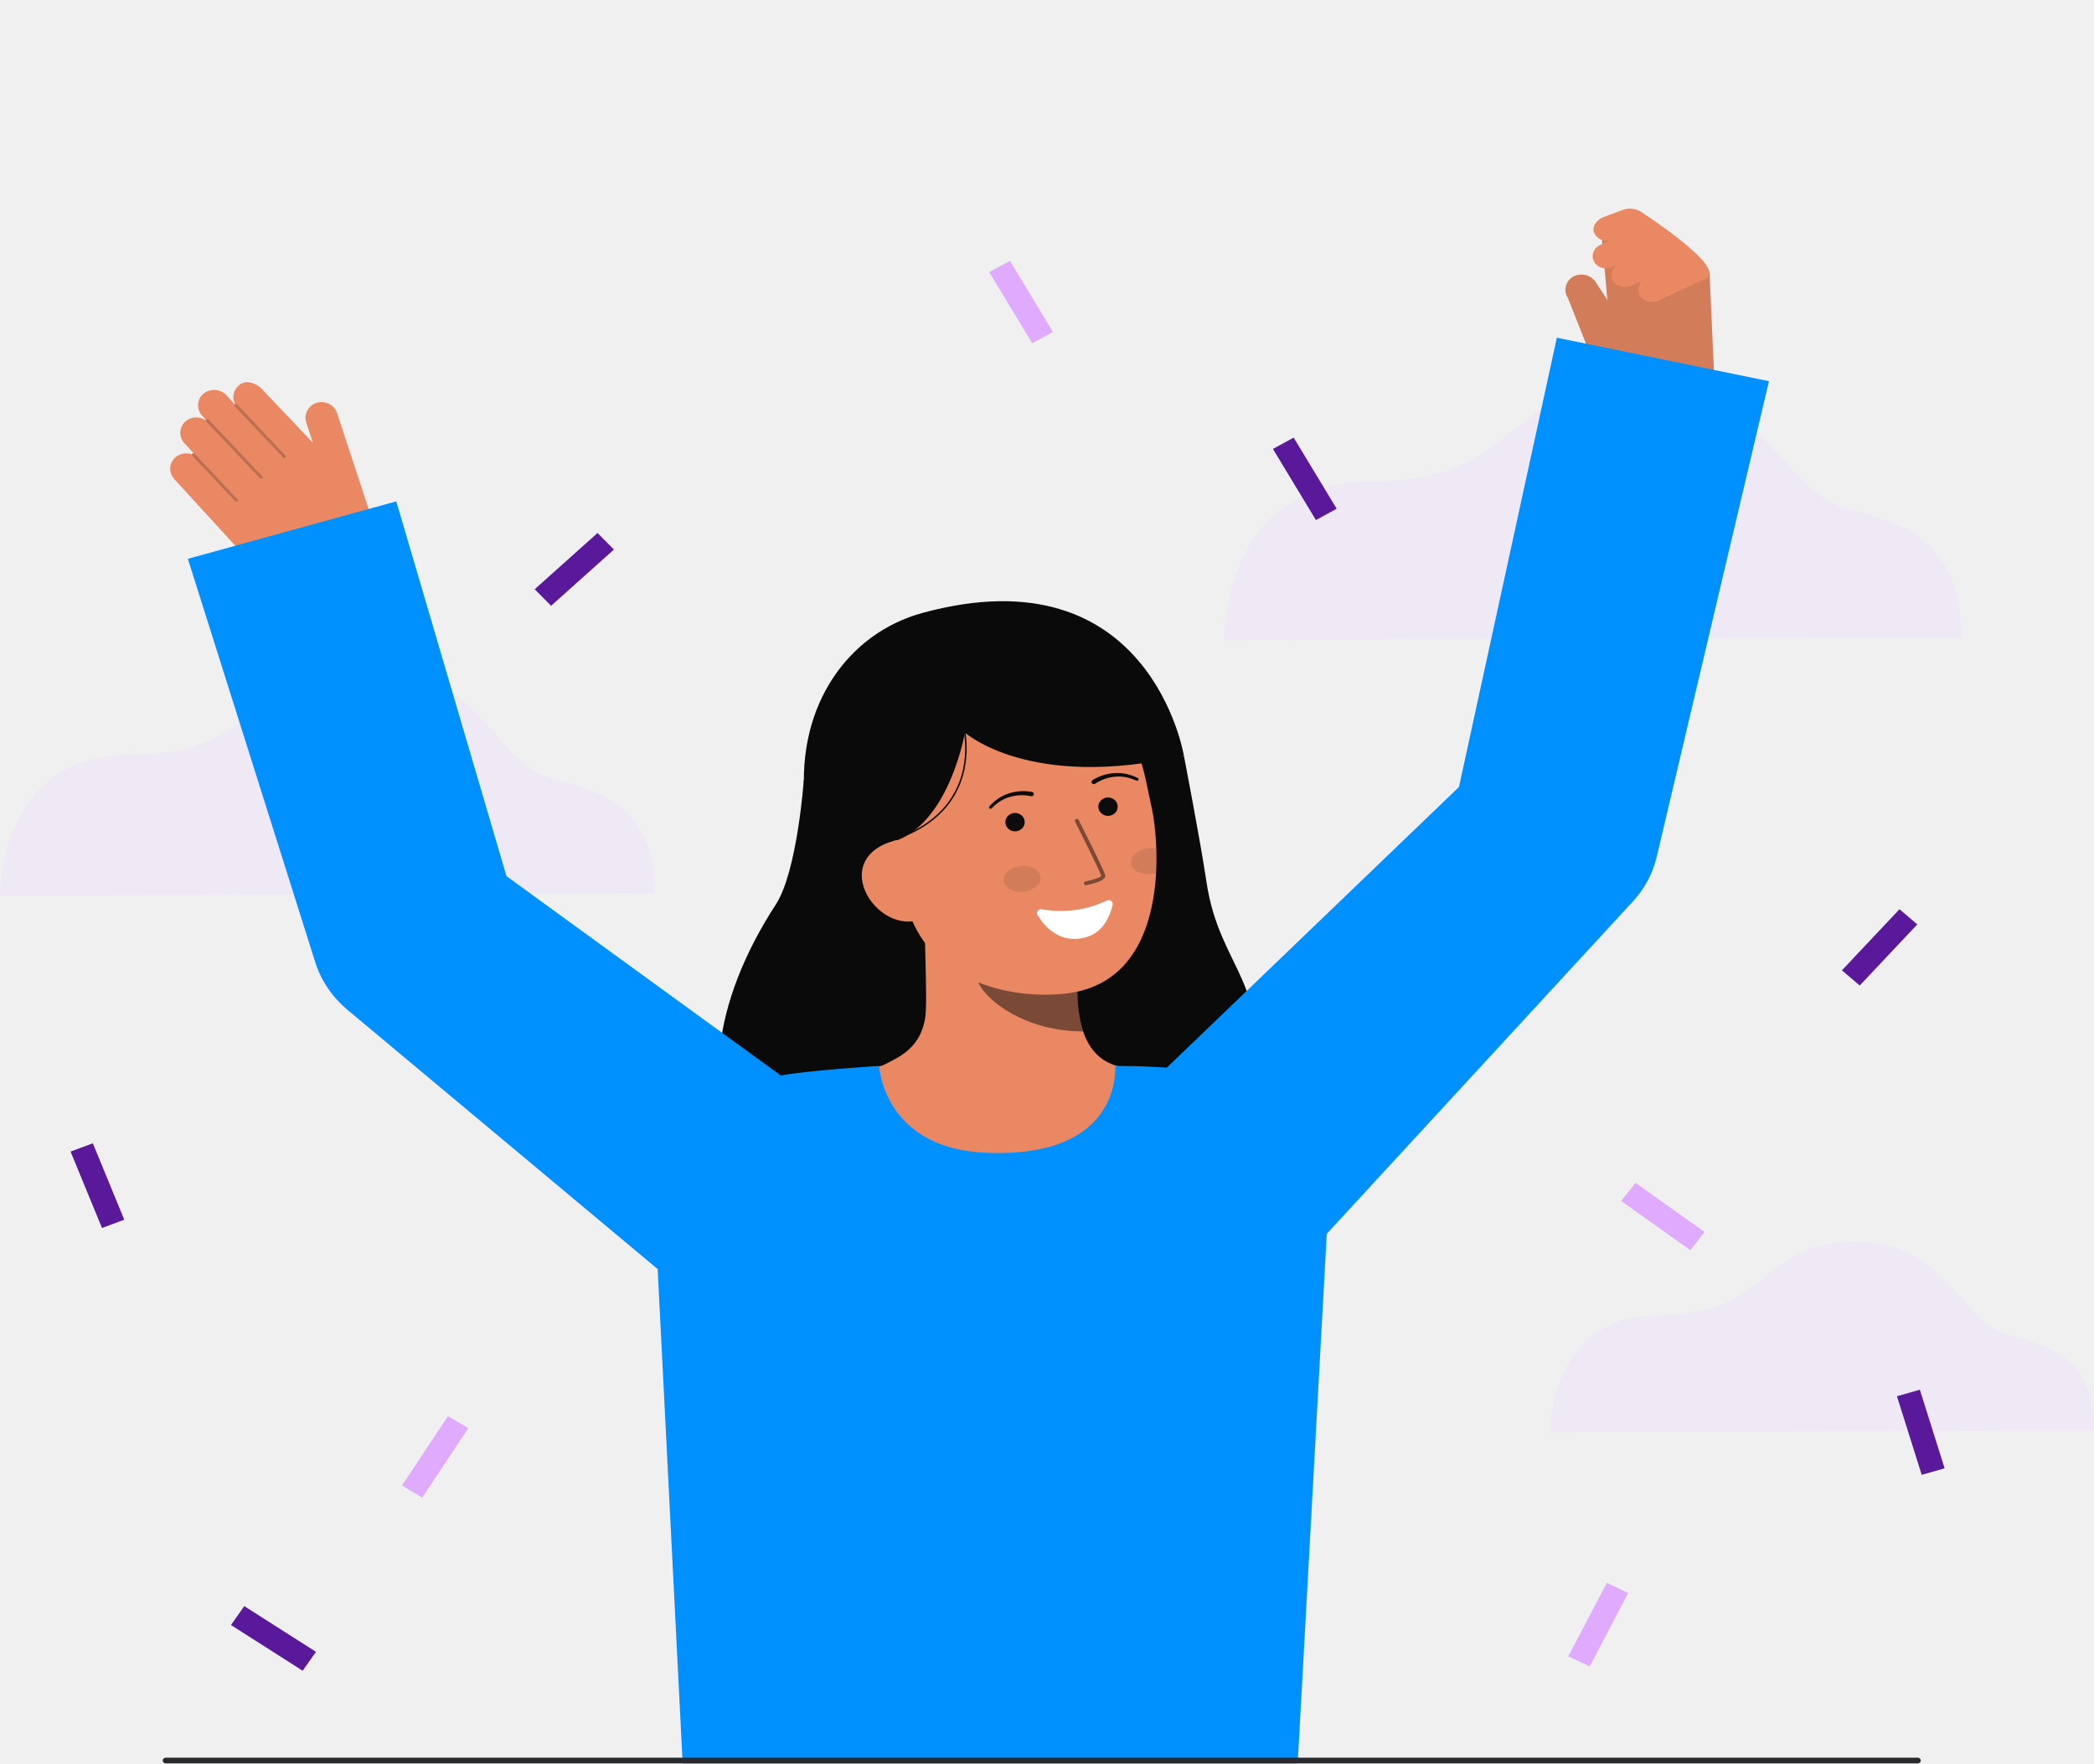
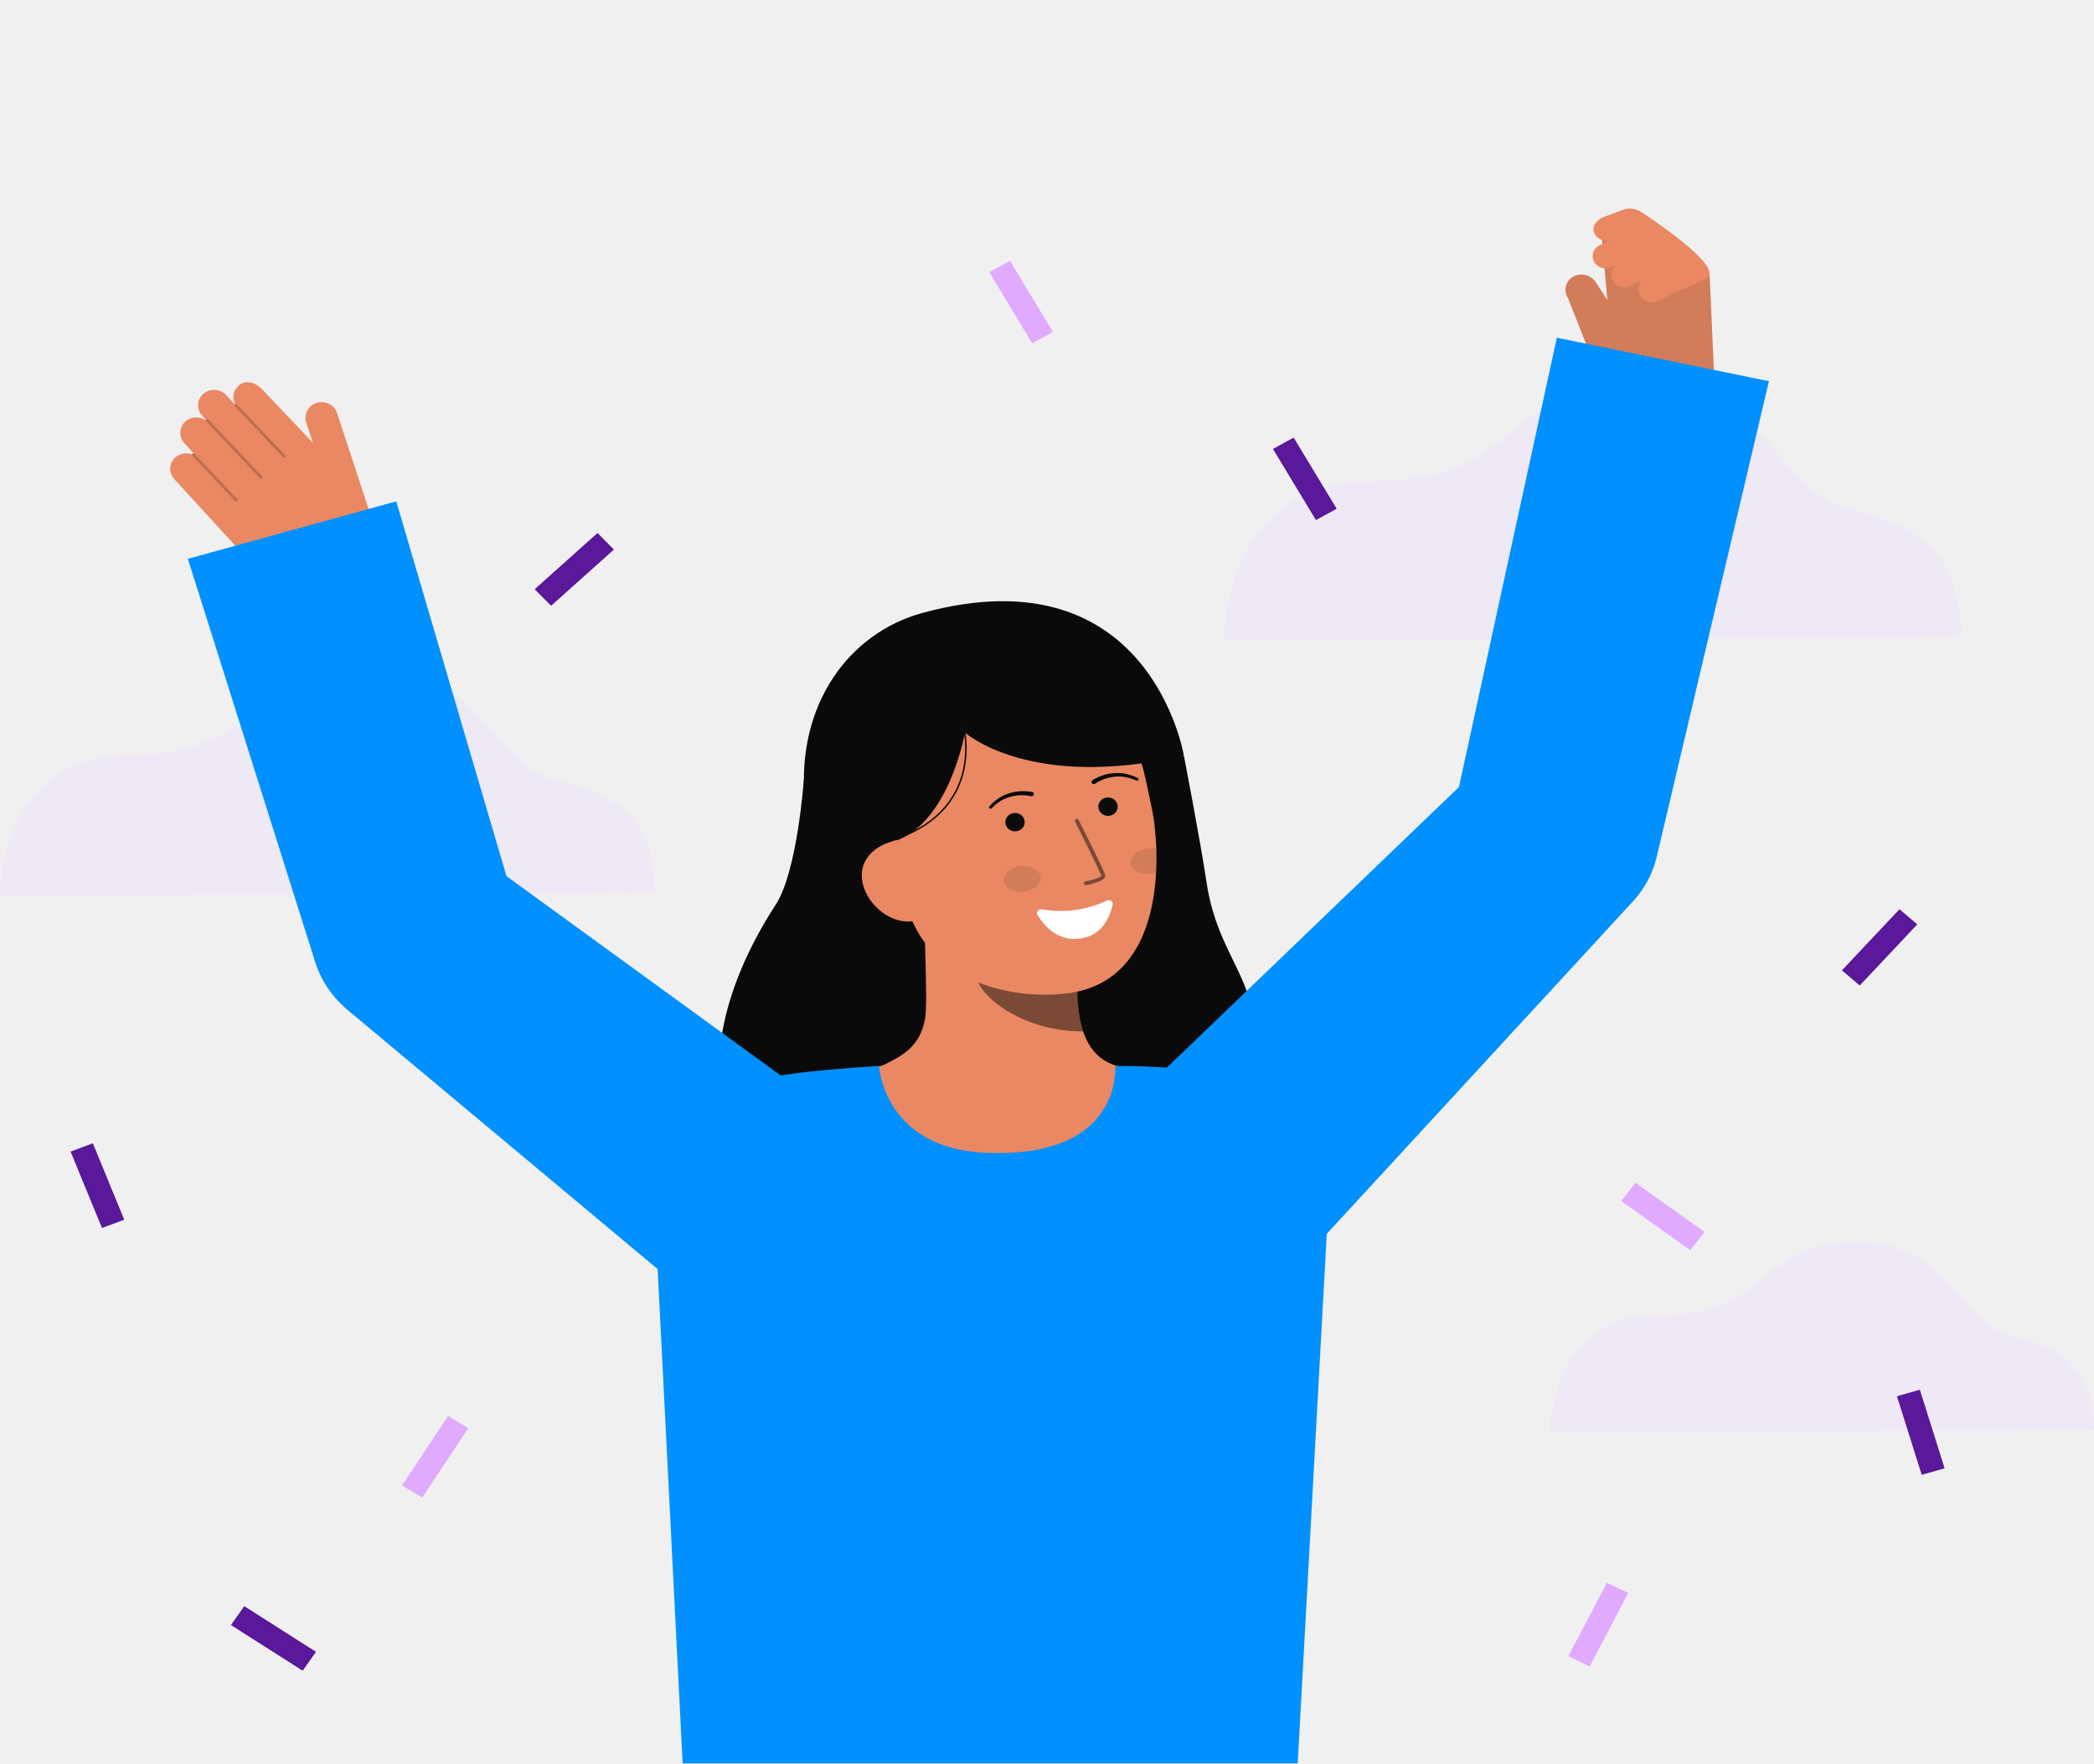
<svg xmlns="http://www.w3.org/2000/svg" width="247" height="208" viewBox="0 0 247 208" fill="none">
  <g clip-path="url(#clip0_274_1445)">
    <path d="M144.407 75.496C144.407 75.496 144.039 56.775 161.838 56.775C180.602 56.775 177.128 44.107 195.229 45.141C207.465 45.841 210.638 58.128 217.674 59.944C224.709 61.759 231.333 63.962 231.333 75.141L144.407 75.496Z" fill="white" />
    <path d="M182.869 168.945C182.869 168.945 182.598 155.135 195.729 155.135C209.573 155.135 207.009 145.788 220.363 146.551C229.39 147.068 231.73 156.133 236.922 157.473C242.113 158.812 246.999 160.437 246.999 168.685L182.869 168.945Z" fill="white" />
-     <path d="M2.52189e-05 105.65C2.52189e-05 105.65 -0.326 89.017 15.487 89.017C32.158 89.017 29.071 77.762 45.152 78.682C56.021 79.303 58.841 90.22 65.093 91.833C71.345 93.446 77.228 95.404 77.228 105.336L2.52189e-05 105.65Z" fill="white" />
+     <path d="M2.5219e-05 105.65C2.5219e-05 105.65 -0.326 89.017 15.487 89.017C32.158 89.017 29.071 77.762 45.152 78.682C56.021 79.303 58.841 90.22 65.093 91.833C71.345 93.446 77.228 95.404 77.228 105.336L2.5219e-05 105.65Z" fill="white" />
    <path opacity="0.1" d="M144.407 75.496C144.407 75.496 144.039 56.775 161.838 56.775C180.602 56.775 177.128 44.107 195.229 45.141C207.465 45.841 210.638 58.128 217.674 59.944C224.709 61.759 231.333 63.962 231.333 75.141L144.407 75.496Z" fill="#5A189A" />
    <path opacity="0.1" d="M182.869 168.945C182.869 168.945 182.598 155.135 195.729 155.135C209.573 155.135 207.009 145.788 220.363 146.551C229.39 147.068 231.73 156.133 236.922 157.473C242.113 158.812 246.999 160.437 246.999 168.685L182.869 168.945Z" fill="#5A189A" />
-     <path opacity="0.1" d="M2.52189e-05 105.65C2.52189e-05 105.65 -0.326 89.017 15.487 89.017C32.158 89.017 29.071 77.762 45.152 78.682C56.021 79.303 58.841 90.22 65.093 91.833C71.345 93.446 77.228 95.404 77.228 105.336L2.52189e-05 105.65Z" fill="#5A189A" />
+     <path opacity="0.1" d="M2.5219e-05 105.65C2.5219e-05 105.65 -0.326 89.017 15.487 89.017C32.158 89.017 29.071 77.762 45.152 78.682C56.021 79.303 58.841 90.22 65.093 91.833C71.345 93.446 77.228 95.404 77.228 105.336L2.5219e-05 105.65Z" fill="#5A189A" />
    <path d="M184.939 35.142C184.802 34.932 184.711 34.698 184.672 34.454C184.633 34.21 184.647 33.961 184.712 33.722C184.778 33.484 184.894 33.26 185.053 33.065C185.213 32.87 185.412 32.709 185.64 32.59C186.088 32.374 186.606 32.328 187.089 32.461C187.572 32.595 187.984 32.898 188.241 33.308L189.604 35.392L188.945 28.07C188.804 27.131 189.257 25.895 190.374 25.812C191.272 25.689 192.003 24.541 193.078 25.046C193.088 25.043 201.518 31.359 201.651 32.229L202.17 43.818C202.735 47.508 189.547 46.768 189.547 46.768L184.939 35.142Z" fill="#E98862" />
    <g opacity="0.1">
      <path d="M184.939 35.142C184.802 34.932 184.711 34.698 184.672 34.454C184.633 34.21 184.647 33.961 184.712 33.722C184.778 33.484 184.894 33.26 185.053 33.065C185.213 32.87 185.412 32.709 185.64 32.59C186.088 32.374 186.606 32.328 187.089 32.461C187.572 32.595 187.984 32.898 188.241 33.308L189.604 35.392L188.945 28.07C188.804 27.131 189.257 25.895 190.374 25.812C191.272 25.689 192.003 24.541 193.078 25.046C193.088 25.043 201.518 31.359 201.651 32.229L202.17 43.818C202.735 47.508 189.547 46.768 189.547 46.768L184.939 35.142Z" fill="#0C0C0C" />
    </g>
    <path d="M94.814 91.991C94.814 91.991 94.057 102.792 91.502 106.71C84.145 117.991 82.013 130.682 89.381 137.313C96.748 143.944 143.741 144.037 147.301 128.786C150.299 115.947 143.866 114.566 142.302 103.975C141.594 99.183 139.645 89.134 139.645 89.134" fill="#0A0A0A" />
    <path d="M135.138 126.55C135.056 126.54 134.157 140.743 116.805 139.504C104.792 138.649 100.509 126.529 100.232 126.529C101.528 126.267 103.709 125.887 104.284 125.595C106.176 124.628 108.515 123.623 109.125 120.13C109.478 118.118 108.881 107.818 109.064 105.78L127.503 109.693C127.246 113.995 125.442 123.968 131.763 125.733C132.816 126.027 133.949 126.295 135.138 126.55Z" fill="#E98862" />
    <path opacity="0.5" d="M127.763 121.659C127.474 120.774 127.288 119.861 127.209 118.938C127.006 116.83 127.046 114.708 127.329 112.608C123.582 112.127 120.051 110.657 117.139 108.363C116.797 109.565 114.914 114.819 115.435 115.962C116.42 118.122 121.05 121.659 127.763 121.659Z" fill="#0C0C0C" />
    <path d="M125.379 117.234C118.109 117.905 108.703 115.138 106.755 105.932L104.996 97.626C103.048 88.421 106.553 79.985 115.668 78.24C124.784 76.497 133.176 82.654 135.125 91.86L135.903 95.537C136.651 99.07 138.349 116.041 125.379 117.234Z" fill="#E98862" />
    <path d="M130.55 106.225C128.188 107.367 125.493 107.728 122.891 107.251C122.801 107.235 122.708 107.243 122.623 107.276C122.537 107.308 122.464 107.363 122.41 107.433C122.356 107.504 122.325 107.588 122.319 107.675C122.314 107.762 122.335 107.849 122.379 107.925C123.155 109.225 124.995 111.445 128.151 110.54C130.189 109.955 130.96 107.961 131.245 106.728C131.265 106.643 131.258 106.554 131.227 106.472C131.195 106.39 131.139 106.319 131.066 106.266C130.993 106.213 130.906 106.181 130.814 106.174C130.723 106.167 130.631 106.184 130.55 106.225Z" fill="white" />
    <path d="M130.698 96.236C131.328 96.236 131.839 95.75 131.839 95.151C131.839 94.551 131.328 94.065 130.698 94.065C130.067 94.065 129.556 94.551 129.556 95.151C129.556 95.75 130.067 96.236 130.698 96.236Z" fill="#0C0C0C" />
    <path d="M119.73 98.062C120.36 98.062 120.871 97.576 120.871 96.977C120.871 96.377 120.36 95.891 119.73 95.891C119.1 95.891 118.589 96.377 118.589 96.977C118.589 97.576 119.1 98.062 119.73 98.062Z" fill="#0C0C0C" />
    <path opacity="0.1" d="M120.758 105.172C121.954 105.036 122.839 104.249 122.734 103.415C122.63 102.581 121.575 102.014 120.379 102.15C119.182 102.286 118.297 103.072 118.402 103.907C118.507 104.741 119.561 105.307 120.758 105.172Z" fill="#0C0C0C" />
    <path opacity="0.1" d="M133.399 101.835C133.505 102.668 134.561 103.234 135.757 103.1C135.964 103.076 136.168 103.032 136.365 102.969C136.421 101.975 136.424 101.019 136.393 100.135C136.061 100.056 135.716 100.036 135.377 100.078C134.18 100.212 133.295 100.998 133.399 101.835Z" fill="#0C0C0C" />
    <path opacity="0.5" d="M128.113 104.411L128.131 104.408C128.5 104.335 128.865 104.242 129.224 104.131C129.759 103.96 130.458 103.681 130.362 103.22C130.251 102.696 127.541 97.326 127.233 96.716C127.206 96.662 127.158 96.621 127.099 96.602C127.041 96.582 126.976 96.586 126.92 96.611C126.864 96.637 126.821 96.683 126.8 96.739C126.78 96.795 126.783 96.856 126.81 96.909C127.966 99.196 129.827 102.956 129.901 103.309C129.843 103.474 128.955 103.796 128.039 103.971C127.978 103.981 127.924 104.014 127.888 104.062C127.853 104.109 127.838 104.168 127.848 104.226C127.858 104.284 127.891 104.336 127.94 104.371C127.99 104.405 128.052 104.42 128.113 104.412L128.113 104.411Z" fill="#0C0C0C" />
    <path d="M97.723 100.608L105.895 99.09C112.068 96.635 113.819 86.406 113.819 86.406C113.819 86.406 121.438 93.304 139.645 89.133C139.645 89.133 135.69 64.964 108.805 72.3C100.136 74.665 93.996 83.067 94.909 94.196C95.549 101.995 97.723 100.608 97.723 100.608Z" fill="#0A0A0A" />
    <path d="M107.914 108.629C105.144 109.159 102.302 106.771 101.744 104.136C101.186 101.501 103.124 99.619 105.895 99.089L107.696 100.581L110.295 108.172L107.914 108.629Z" fill="#E98862" />
    <path d="M129.197 92.433C129.89 91.967 130.701 91.684 131.546 91.613C131.97 91.574 132.398 91.597 132.816 91.68C133.237 91.761 133.646 91.893 134.032 92.072L134.045 92.077C134.088 92.095 134.136 92.096 134.18 92.081C134.224 92.065 134.26 92.034 134.28 91.993C134.3 91.953 134.302 91.907 134.287 91.865C134.271 91.823 134.239 91.788 134.197 91.768C133.788 91.562 133.352 91.406 132.901 91.304C132.447 91.199 131.979 91.16 131.513 91.187C130.569 91.237 129.656 91.526 128.869 92.025C128.809 92.064 128.769 92.123 128.755 92.189C128.742 92.256 128.757 92.325 128.797 92.381C128.838 92.438 128.9 92.476 128.97 92.489C129.04 92.502 129.113 92.487 129.172 92.449L129.178 92.445L129.197 92.433Z" fill="#0C0C0C" />
    <path d="M121.732 93.414C120.804 93.239 119.844 93.303 118.951 93.601C118.51 93.746 118.094 93.952 117.717 94.214C117.342 94.473 117.002 94.775 116.706 95.115C116.675 95.148 116.659 95.192 116.661 95.237C116.664 95.282 116.685 95.324 116.72 95.354C116.755 95.384 116.8 95.4 116.848 95.398C116.895 95.397 116.939 95.377 116.971 95.345L116.981 95.335C117.266 95.029 117.591 94.759 117.947 94.531C118.3 94.302 118.686 94.125 119.094 94.007C119.904 93.765 120.767 93.731 121.595 93.91L121.616 93.914C121.685 93.93 121.758 93.919 121.819 93.884C121.88 93.849 121.924 93.792 121.941 93.726C121.958 93.66 121.946 93.59 121.909 93.532C121.872 93.474 121.812 93.432 121.743 93.416L121.732 93.414Z" fill="#0C0C0C" />
    <path d="M105.901 98.963C111.394 97.018 113.217 93.411 113.778 90.727C114.142 88.936 114.108 87.094 113.679 85.317L113.509 85.361C113.931 87.115 113.964 88.934 113.604 90.7C113.05 93.341 111.253 96.89 105.839 98.806L105.901 98.963Z" fill="#0C0C0C" />
    <path d="M43.359 59.667L39.752 48.708C39.673 48.467 39.542 48.244 39.367 48.054C39.193 47.864 38.978 47.711 38.738 47.604C38.498 47.497 38.236 47.439 37.971 47.434C37.706 47.428 37.442 47.475 37.197 47.571C36.75 47.763 36.394 48.105 36.198 48.532C36.002 48.96 35.979 49.441 36.135 49.883L36.908 52.233L30.908 45.904C30.254 45.19 28.969 44.71 28.176 45.461C27.85 45.731 27.631 46.098 27.552 46.502C27.474 46.905 27.542 47.323 27.745 47.685C27.737 47.689 27.729 47.694 27.721 47.7C27.716 47.705 27.712 47.711 27.708 47.717L26.699 46.615C26.512 46.411 26.28 46.249 26.019 46.141C25.758 46.033 25.475 45.982 25.19 45.992C24.906 46.001 24.627 46.071 24.375 46.196C24.122 46.321 23.902 46.497 23.73 46.713C23.468 47.059 23.337 47.479 23.361 47.905C23.385 48.33 23.562 48.735 23.863 49.051L24.292 49.521C24.284 49.539 24.279 49.558 24.277 49.578C23.91 49.325 23.46 49.205 23.008 49.238C22.556 49.272 22.131 49.457 21.809 49.761C21.468 50.104 21.274 50.556 21.268 51.028C21.262 51.5 21.444 51.957 21.776 52.307L22.842 53.472C22.815 53.466 22.786 53.466 22.759 53.472C22.732 53.478 22.706 53.49 22.685 53.508C22.661 53.53 22.644 53.558 22.636 53.589C22.243 53.45 21.813 53.438 21.412 53.554C21.011 53.67 20.662 53.908 20.417 54.232C20.167 54.577 20.047 54.992 20.077 55.41C20.106 55.828 20.283 56.224 20.578 56.534L29.574 66.362C30.833 67.737 32.494 68.723 34.346 69.194C36.198 69.665 38.155 69.6 39.968 69.006C41.53 68.494 42.822 67.423 43.567 66.02C44.312 64.617 44.453 62.993 43.959 61.493L43.359 59.667Z" fill="#E98862" />
    <g opacity="0.2">
      <path d="M33.651 53.977C33.616 54.006 33.571 54.021 33.525 54.018C33.478 54.015 33.435 53.995 33.404 53.962L27.708 47.937C27.677 47.904 27.66 47.86 27.663 47.816C27.665 47.771 27.686 47.73 27.721 47.7C27.756 47.67 27.802 47.655 27.848 47.657C27.895 47.66 27.939 47.679 27.97 47.713L33.667 53.738C33.699 53.771 33.715 53.814 33.712 53.859C33.71 53.903 33.689 53.945 33.654 53.975L33.651 53.977Z" fill="#0C0C0C" />
    </g>
    <g opacity="0.2">
      <path d="M30.926 56.44C30.891 56.468 30.846 56.483 30.799 56.48C30.753 56.477 30.71 56.458 30.679 56.425L24.322 49.7C24.291 49.667 24.274 49.624 24.277 49.579C24.279 49.535 24.3 49.493 24.335 49.464C24.37 49.435 24.416 49.421 24.462 49.423C24.508 49.425 24.552 49.444 24.584 49.476L30.942 56.2C30.974 56.233 30.99 56.277 30.987 56.321C30.985 56.366 30.964 56.407 30.929 56.437L30.926 56.44Z" fill="#0C0C0C" />
    </g>
    <g opacity="0.2">
      <path d="M27.99 59.123C27.955 59.152 27.91 59.167 27.863 59.164C27.817 59.161 27.774 59.141 27.743 59.108L22.672 53.745C22.641 53.712 22.625 53.669 22.627 53.624C22.63 53.58 22.651 53.538 22.686 53.509C22.72 53.479 22.766 53.464 22.813 53.466C22.86 53.468 22.903 53.488 22.935 53.521L28.007 58.886C28.038 58.919 28.054 58.962 28.052 59.007C28.049 59.051 28.028 59.093 27.993 59.122L27.99 59.123Z" fill="#0C0C0C" />
    </g>
    <path d="M183.64 39.834L172.094 92.831L132.779 130.595L153.422 148.875L192.401 106.557L192.635 106.307C194.009 104.804 194.968 102.998 195.423 101.053L208.658 44.966L183.64 39.834Z" fill="#0090FF" />
    <path d="M116.217 135.972C104.197 135.433 103.691 125.73 103.691 125.73C103.691 125.73 97.735 126.096 93.776 126.606C87.293 127.44 83.017 129.53 79.614 132.766C76.448 135.776 77.346 145.167 77.346 145.167L80.523 207.999H153.071L156.502 145.513C156.502 145.513 160.399 137.583 153.775 130.919C148.97 126.087 136.568 125.73 131.576 125.73C131.494 125.73 132.588 136.706 116.217 135.972Z" fill="#0090FF" />
    <path d="M59.741 103.344L46.742 59.139L22.161 65.916L37.188 113.508C37.875 115.665 39.18 117.598 40.957 119.09L41.204 119.296L80.797 152.388L98.683 131.647L59.741 103.344Z" fill="#0090FF" />
    <path d="M193.562 35.037C193.361 34.775 193.256 34.457 193.263 34.133C193.269 33.809 193.387 33.495 193.598 33.24C193.574 33.228 193.506 33.213 193.531 33.173L192.357 33.717C192.015 33.884 191.621 33.928 191.247 33.84C190.874 33.752 190.546 33.539 190.325 33.239C190.117 32.937 190.035 32.571 190.094 32.214C190.153 31.857 190.349 31.534 190.645 31.307C190.63 31.302 190.622 31.287 190.609 31.278L190.127 31.502C189.803 31.658 189.433 31.703 189.079 31.63C188.725 31.557 188.408 31.369 188.183 31.099C188.045 30.927 187.949 30.728 187.902 30.517C187.855 30.305 187.858 30.087 187.91 29.876C187.963 29.666 188.064 29.469 188.206 29.3C188.348 29.132 188.528 28.995 188.732 28.901L189.846 28.385C189.842 28.38 189.834 28.38 189.831 28.373C189.828 28.367 189.831 28.358 189.829 28.35C189.491 28.425 189.135 28.389 188.822 28.247C188.508 28.106 188.254 27.867 188.101 27.57C187.655 26.827 188.315 25.98 189.034 25.647L191.388 24.766C191.751 24.63 192.143 24.581 192.531 24.625C192.919 24.668 193.289 24.802 193.609 25.014C196.381 26.849 203.501 31.807 201.204 32.87L195.547 35.487C195.211 35.633 194.833 35.667 194.473 35.586C194.114 35.504 193.793 35.311 193.562 35.037Z" fill="#E98862" />
-     <path d="M19.545 208H226.215C226.308 208 226.398 207.965 226.464 207.902C226.53 207.839 226.568 207.754 226.568 207.665C226.568 207.576 226.53 207.49 226.464 207.428C226.398 207.365 226.308 207.329 226.215 207.329H19.545C19.452 207.329 19.362 207.365 19.296 207.428C19.23 207.49 19.193 207.576 19.193 207.665C19.193 207.754 19.23 207.839 19.296 207.902C19.362 207.965 19.452 208 19.545 208Z" fill="#292A2E" />
    <path d="M10.951 134.857L8.324 135.833L12.03 144.848L14.657 143.872L10.951 134.857Z" fill="#5A189A" />
    <path d="M224.056 107.247L217.265 114.457L219.366 116.246L226.157 109.036L224.056 107.247Z" fill="#5A189A" />
    <path d="M192.921 139.517L191.23 141.664L199.377 147.467L201.068 145.32L192.921 139.517Z" fill="#E0AAFF" />
    <path d="M70.483 62.869L63.07 69.503L65.003 71.456L72.416 64.823L70.483 62.869Z" fill="#5A189A" />
    <path d="M152.595 51.617L150.15 52.954L155.223 61.346L157.669 60.009L152.595 51.617Z" fill="#5A189A" />
    <path d="M52.849 167.037L47.416 175.223L49.802 176.654L55.234 168.468L52.849 167.037Z" fill="#E0AAFF" />
    <path d="M189.537 186.706L184.988 195.365L187.512 196.564L192.061 187.905L189.537 186.706Z" fill="#E0AAFF" />
    <path d="M226.457 163.924L223.755 164.694L226.678 173.965L229.38 173.195L226.457 163.924Z" fill="#5A189A" />
    <path d="M28.813 189.451L27.242 191.68L35.701 197.071L37.272 194.843L28.813 189.451Z" fill="#5A189A" />
    <path d="M119.13 30.764L116.684 32.1L121.757 40.492L124.203 39.155L119.13 30.764Z" fill="#E0AAFF" />
  </g>
  <defs>
    <clipPath id="clip0_274_1445">
      <rect width="247" height="208" fill="white" />
    </clipPath>
  </defs>
</svg>
